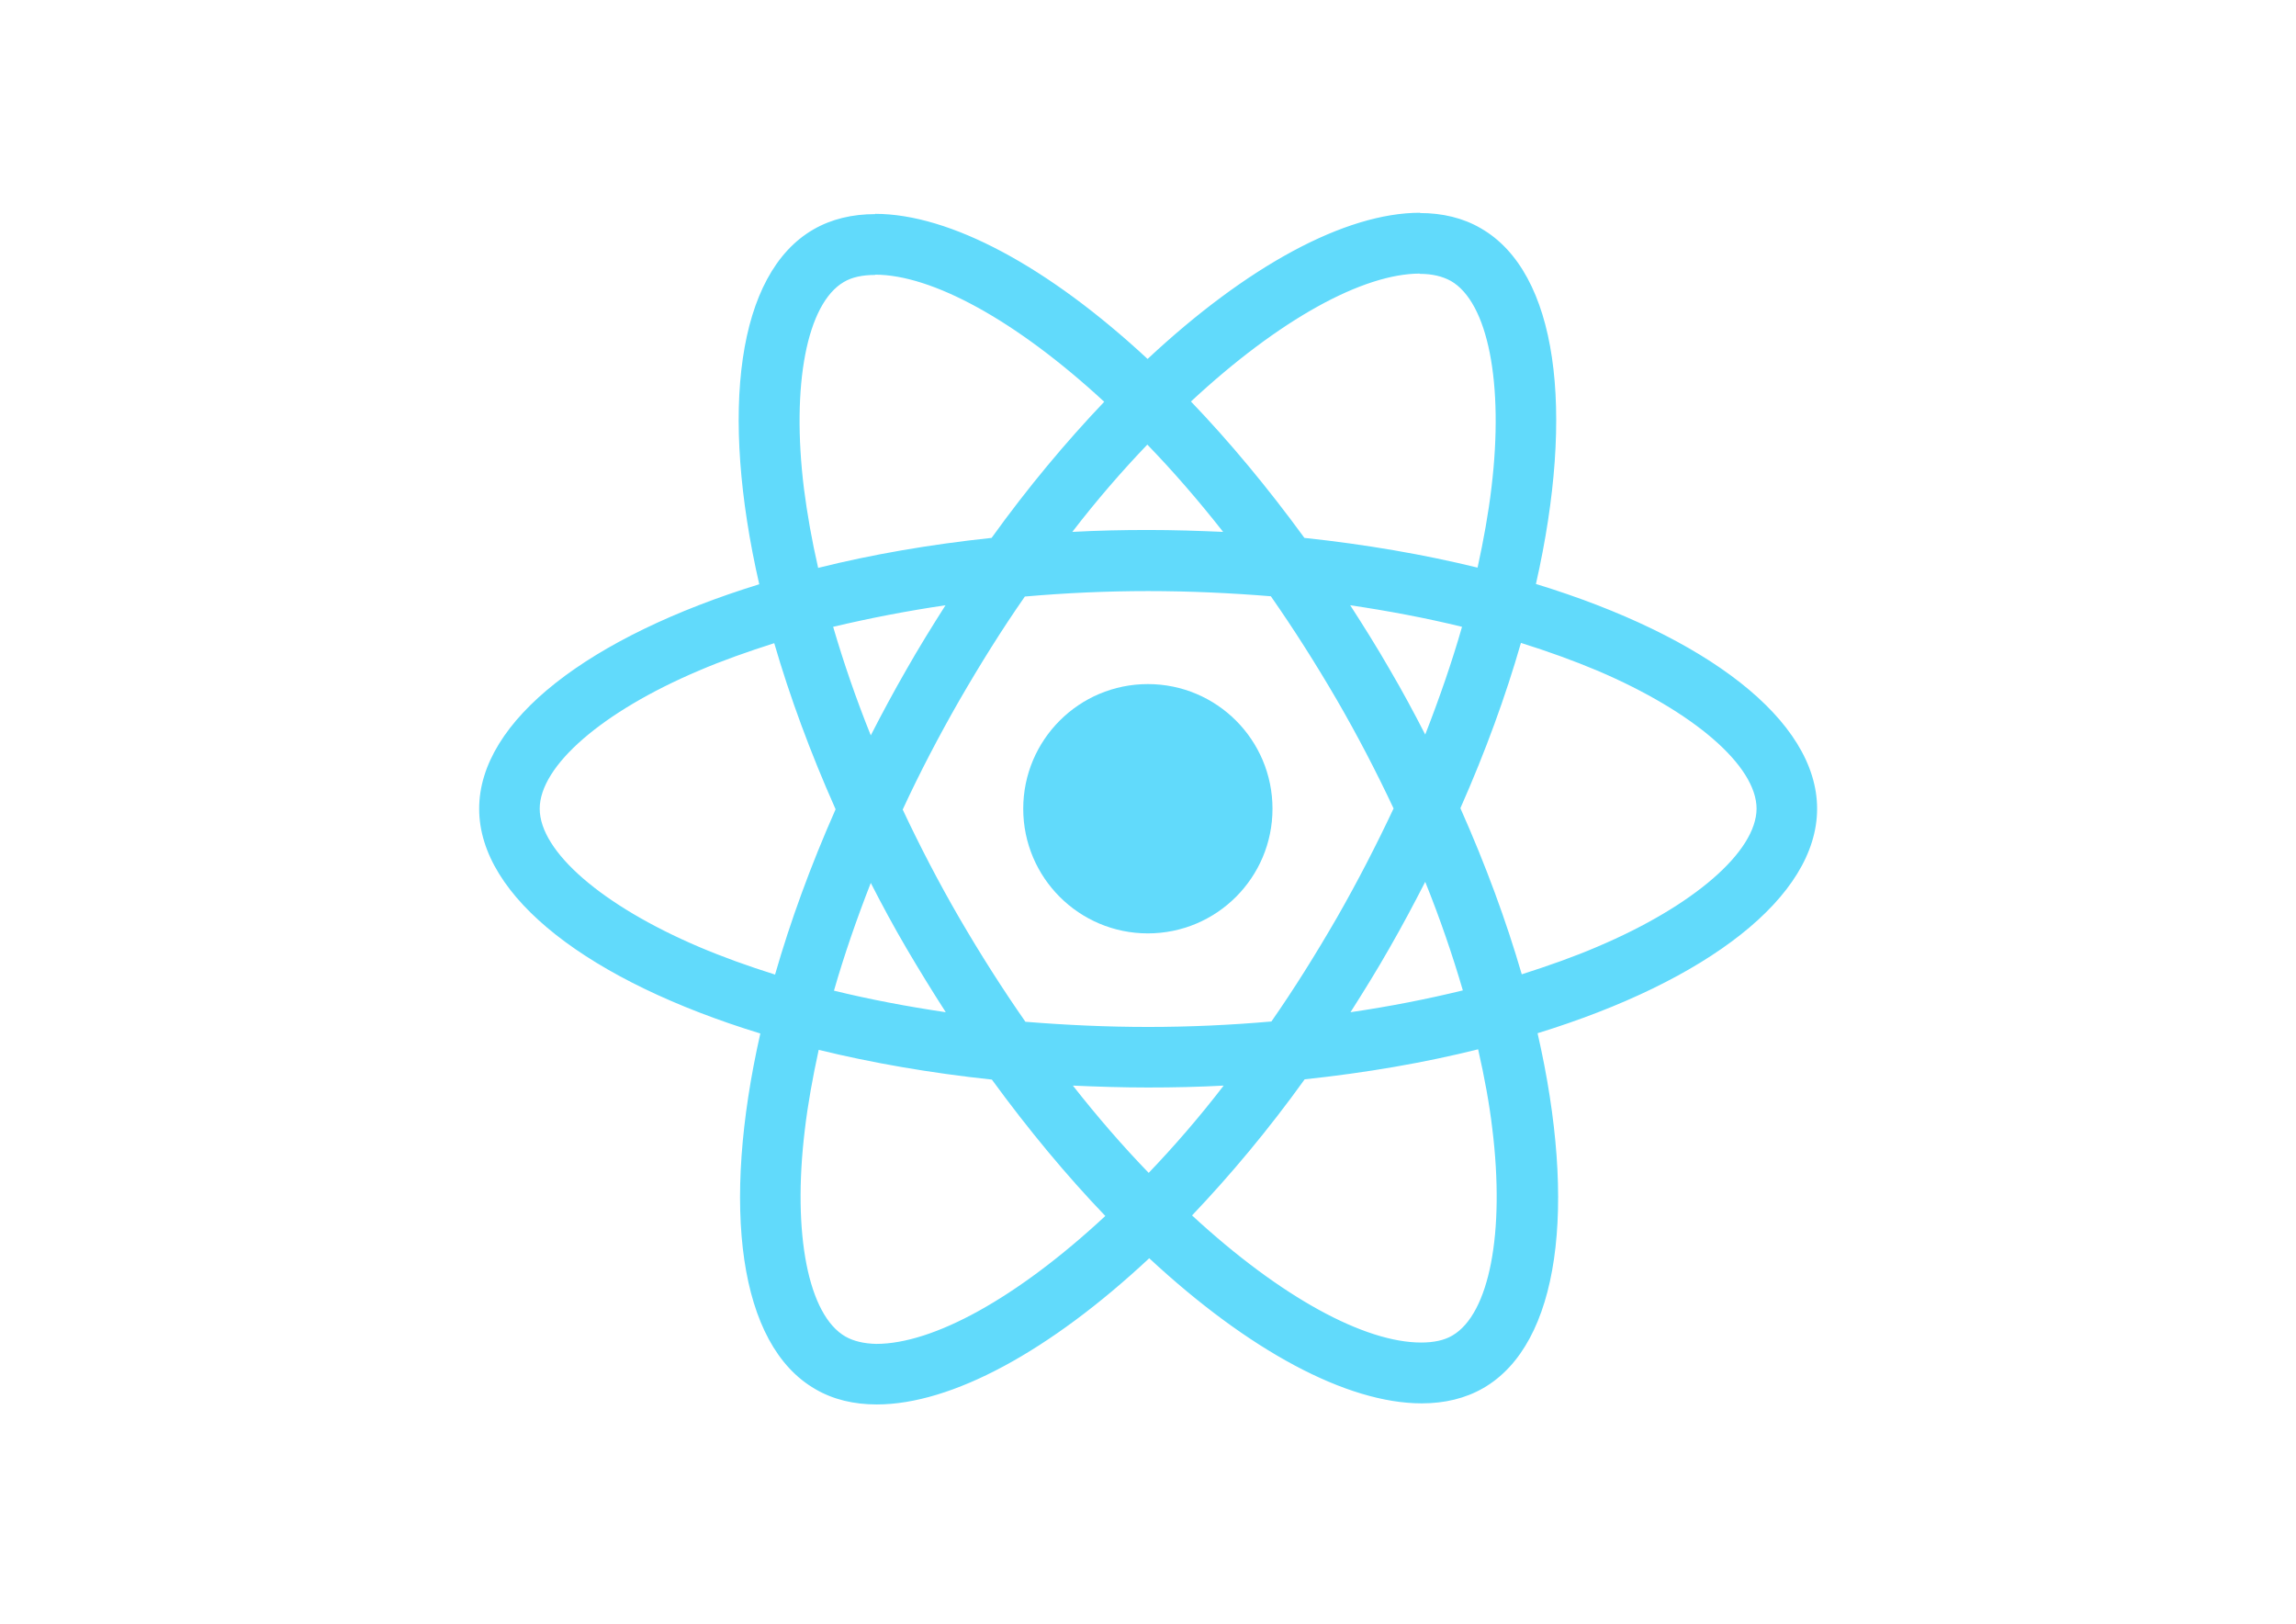
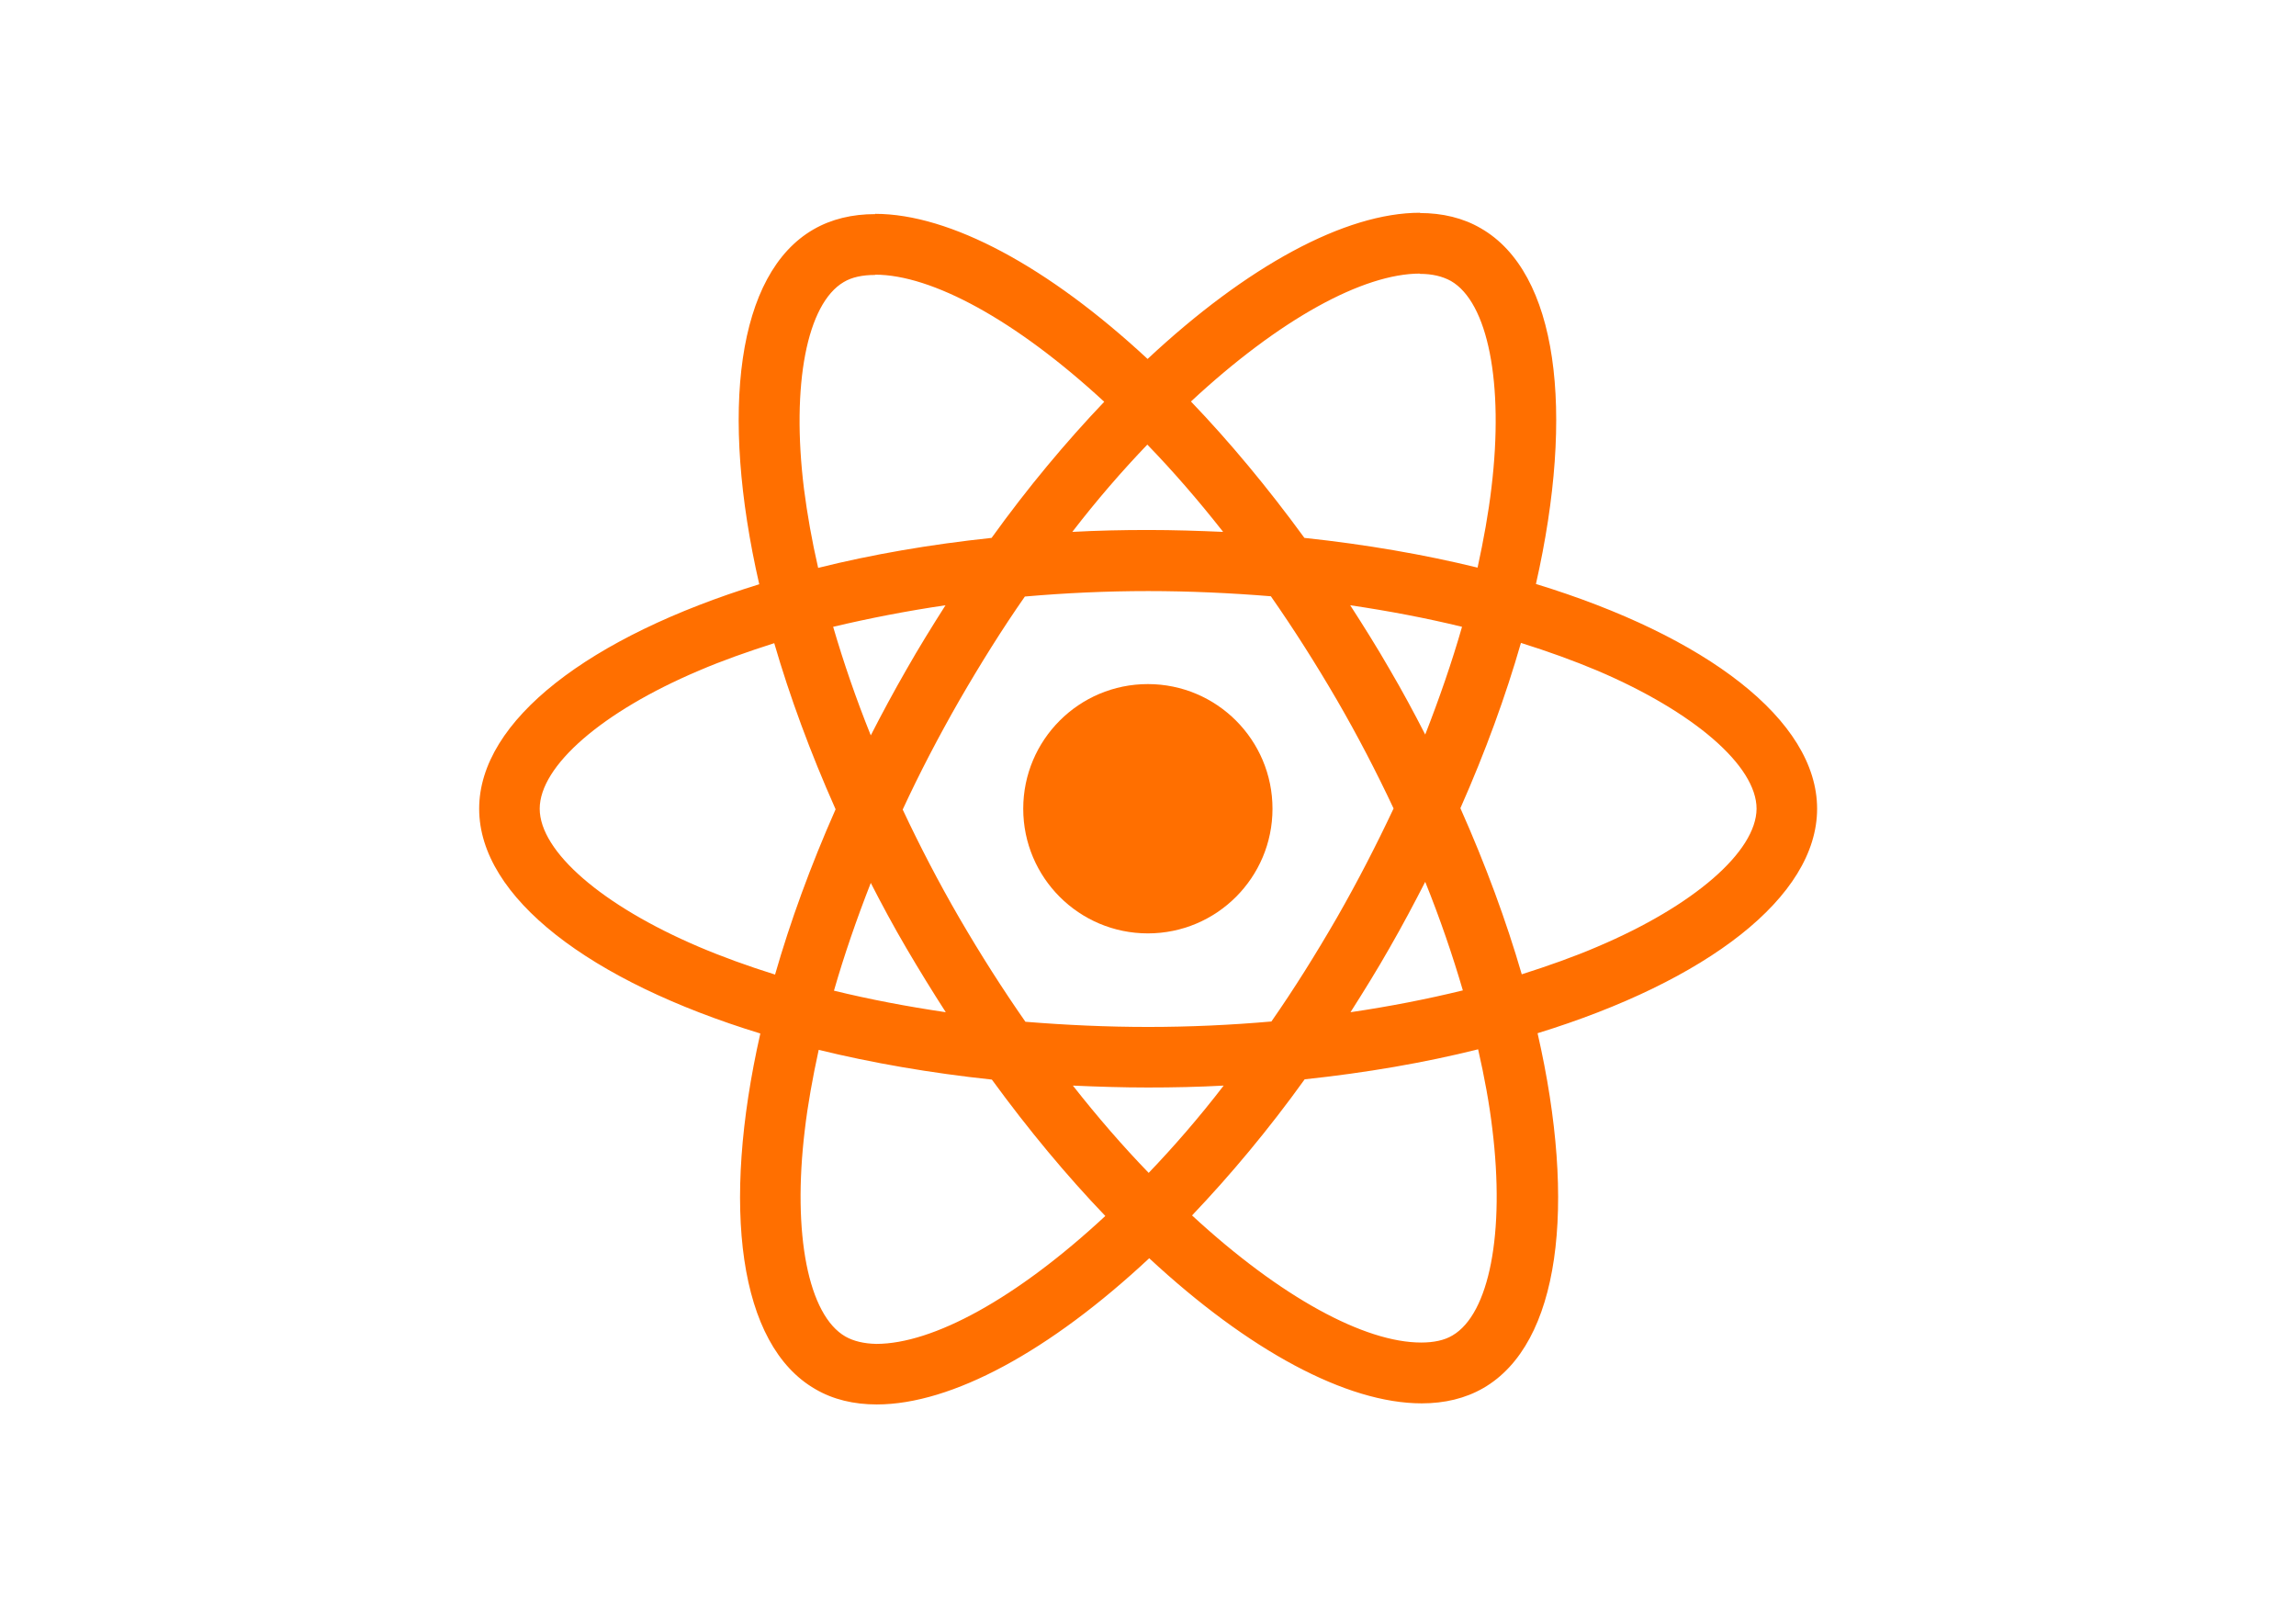
<svg xmlns="http://www.w3.org/2000/svg" viewBox="0 0 841.9 595.3">
-   <g fill="#61DAFB">
+   <g fill="#FF6F00">
    <path d="M666.3 296.5c0-32.5-40.7-63.3-103.1-82.4 14.4-63.6 8-114.2-20.2-130.4-6.5-3.8-14.1-5.6-22.4-5.6v22.3c4.6 0 8.3.9 11.4 2.6 13.6 7.8 19.5 37.5 14.9 75.7-1.1 9.4-2.9 19.3-5.1 29.4-19.6-4.8-41-8.5-63.5-10.9-13.5-18.5-27.5-35.3-41.6-50 32.6-30.3 63.2-46.9 84-46.9V78c-27.5 0-63.5 19.6-99.9 53.6-36.4-33.8-72.4-53.2-99.9-53.2v22.3c20.7 0 51.4 16.5 84 46.6-14 14.7-28 31.4-41.3 49.9-22.6 2.4-44 6.1-63.6 11-2.3-10-4-19.7-5.2-29-4.7-38.2 1.1-67.9 14.6-75.8 3-1.8 6.9-2.6 11.5-2.6V78.5c-8.4 0-16 1.8-22.6 5.6-28.1 16.2-34.4 66.7-19.9 130.1-62.2 19.2-102.7 49.9-102.7 82.3 0 32.5 40.7 63.3 103.1 82.4-14.4 63.6-8 114.2 20.2 130.4 6.5 3.8 14.1 5.6 22.5 5.6 27.5 0 63.5-19.6 99.9-53.6 36.4 33.8 72.4 53.2 99.9 53.2 8.4 0 16-1.8 22.6-5.6 28.1-16.2 34.4-66.7 19.9-130.1 62-19.1 102.5-49.9 102.5-82.3zm-130.2-66.7c-3.7 12.9-8.3 26.2-13.5 39.5-4.1-8-8.4-16-13.1-24-4.6-8-9.5-15.8-14.4-23.4 14.2 2.1 27.9 4.7 41 7.9zm-45.8 106.5c-7.8 13.5-15.8 26.3-24.1 38.2-14.9 1.3-30 2-45.2 2-15.1 0-30.2-.7-45-1.9-8.3-11.9-16.4-24.6-24.2-38-7.6-13.1-14.5-26.4-20.8-39.8 6.2-13.4 13.2-26.8 20.7-39.9 7.8-13.5 15.8-26.3 24.1-38.2 14.9-1.3 30-2 45.2-2 15.1 0 30.2.7 45 1.9 8.3 11.9 16.4 24.6 24.2 38 7.6 13.1 14.5 26.4 20.8 39.8-6.3 13.4-13.2 26.8-20.7 39.9zm32.3-13c5.4 13.4 10 26.8 13.8 39.8-13.1 3.2-26.9 5.9-41.2 8 4.9-7.7 9.8-15.6 14.4-23.7 4.6-8 8.9-16.1 13-24.1zM421.2 430c-9.3-9.6-18.6-20.3-27.8-32 9 .4 18.2.7 27.5.7 9.4 0 18.7-.2 27.8-.7-9 11.7-18.3 22.4-27.5 32zm-74.4-58.9c-14.2-2.1-27.9-4.7-41-7.9 3.7-12.9 8.3-26.2 13.5-39.5 4.1 8 8.4 16 13.1 24 4.7 8 9.5 15.8 14.4 23.4zM420.7 163c9.3 9.6 18.6 20.3 27.8 32-9-.4-18.2-.7-27.5-.7-9.4 0-18.7.2-27.8.7 9-11.7 18.3-22.4 27.5-32zm-74 58.9c-4.9 7.7-9.8 15.6-14.4 23.7-4.6 8-8.9 16-13 24-5.4-13.4-10-26.8-13.8-39.8 13.1-3.1 26.9-5.8 41.2-7.9zm-90.5 125.2c-35.4-15.1-58.3-34.9-58.3-50.6 0-15.7 22.9-35.6 58.3-50.6 8.6-3.7 18-7 27.7-10.1 5.7 19.6 13.2 40 22.5 60.9-9.2 20.8-16.6 41.1-22.2 60.6-9.9-3.1-19.3-6.5-28-10.2zM310 490c-13.6-7.8-19.5-37.5-14.9-75.7 1.1-9.4 2.9-19.3 5.1-29.4 19.6 4.8 41 8.5 63.5 10.9 13.5 18.5 27.5 35.3 41.6 50-32.6 30.3-63.2 46.9-84 46.9-4.5-.1-8.3-1-11.3-2.7zm237.2-76.2c4.7 38.2-1.1 67.9-14.6 75.8-3 1.8-6.9 2.6-11.5 2.6-20.7 0-51.4-16.5-84-46.6 14-14.7 28-31.4 41.3-49.9 22.6-2.4 44-6.1 63.6-11 2.3 10.1 4.1 19.8 5.2 29.1zm38.5-66.7c-8.6 3.7-18 7-27.7 10.1-5.7-19.6-13.2-40-22.5-60.9 9.2-20.8 16.6-41.1 22.2-60.6 9.9 3.1 19.3 6.5 28.1 10.2 35.4 15.1 58.3 34.9 58.3 50.6-.1 15.7-23 35.6-58.4 50.6zM320.8 78.4z" />
    <circle cx="420.9" cy="296.5" r="45.7" />
    <path d="M520.5 78.1z" />
  </g>
</svg>
